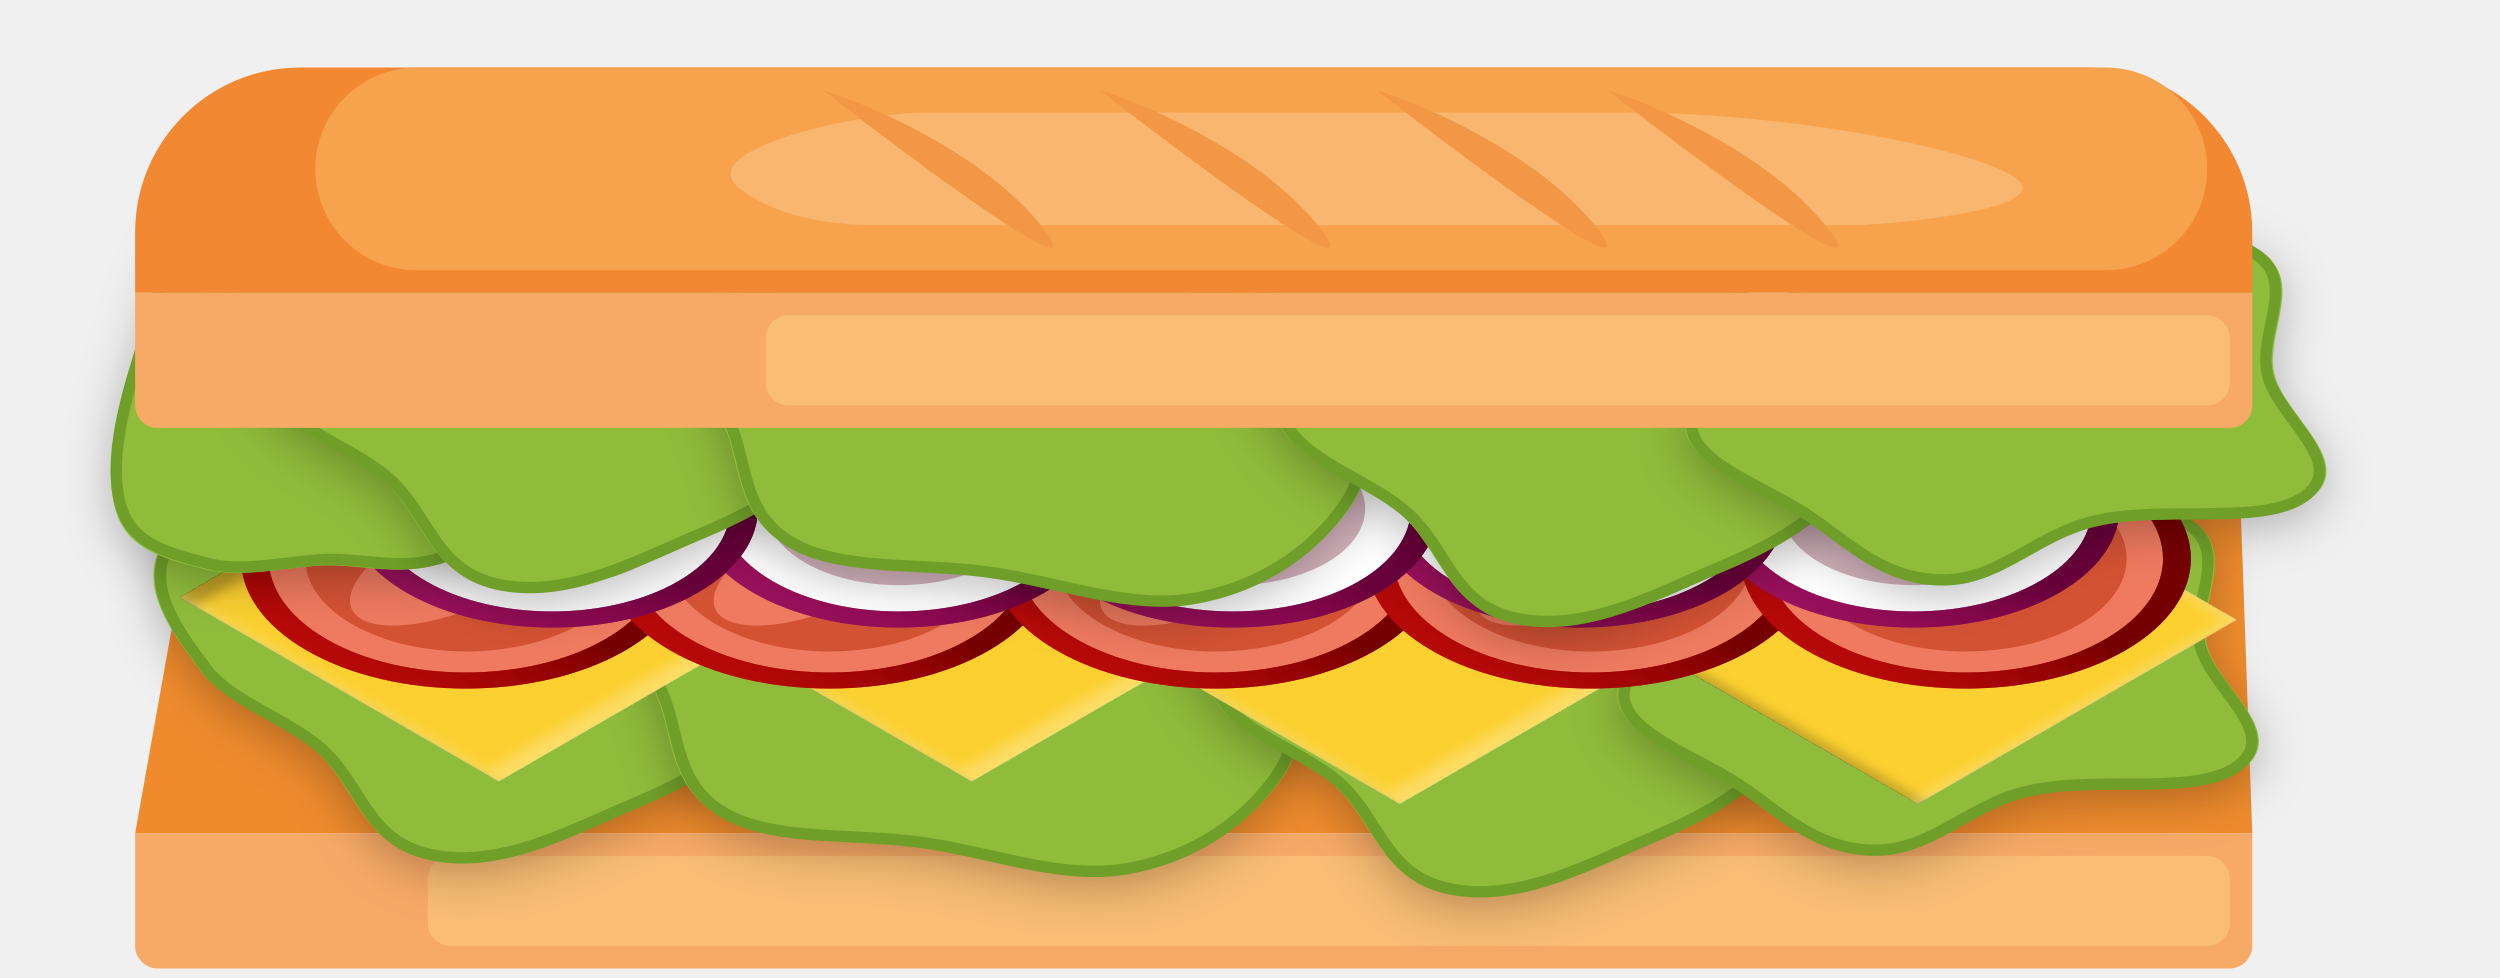
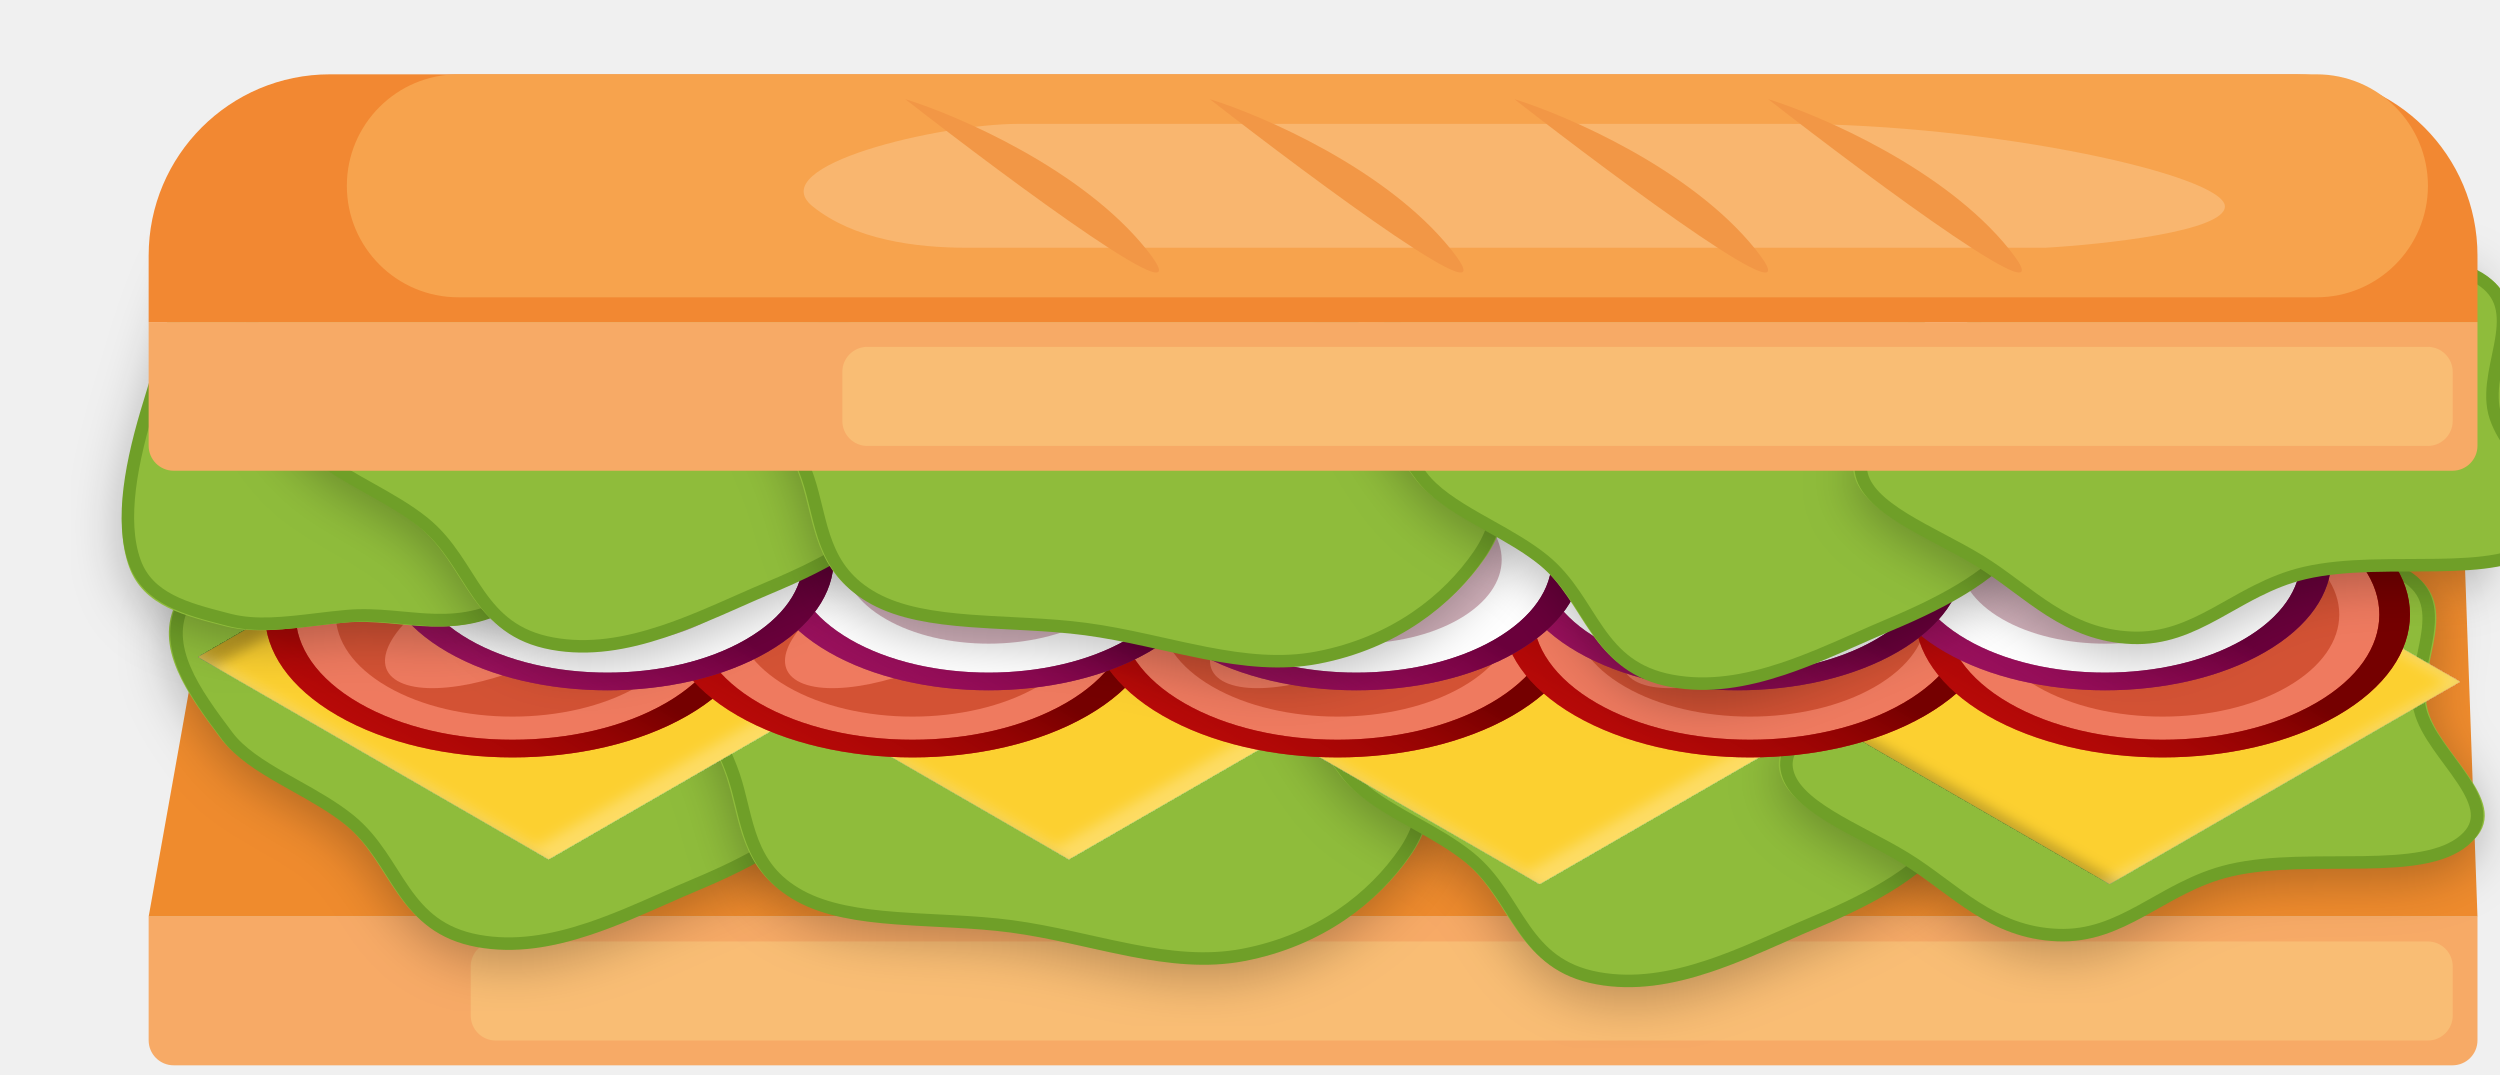
- <svg xmlns="http://www.w3.org/2000/svg" class="sandwitch" preserveAspectRatio="none" viewBox="0 0 220 86" fill="none">
+ <svg xmlns="http://www.w3.org/2000/svg" class="sandwitch" preserveAspectRatio="none" viewBox="0 0 200 86" fill="none">
  <path d="M198.198 73.333H11.892L16.847 45.586H197.207L198.198 73.333Z" fill="#EF8B2D" />
  <path d="M11.892 73.333H198.198V83.225C198.198 84.33 197.303 85.225 196.198 85.225H13.892C12.787 85.225 11.892 84.33 11.892 83.225V73.333Z" fill="#F7AA66" />
  <rect x="37.658" y="75.315" width="158.559" height="7.928" rx="2" fill="#F9BD74" />
  <g filter="url(#filter0_d)">
    <path fill-rule="evenodd" clip-rule="evenodd" d="M59.256 47.464C61.629 49.826 64.347 51.932 65.601 54.569C67.01 57.53 68.598 60.613 66.9 63.535C65.058 66.705 60.715 69.09 56.021 71.055C50.589 73.329 44.417 76.777 38.053 75.609C31.535 74.413 31.428 69.029 27.468 65.815C24.435 63.354 19.718 61.813 17.635 59.039C15.02 55.555 12.203 51.735 14.164 48.094C16.251 44.221 21.98 41.282 28.213 39.404C34.48 37.515 42.24 36.033 48.656 37.699C54.879 39.315 55.834 44.057 59.256 47.464Z" fill="#8FBC3B" />
    <path d="M58.726 47.641C59.299 48.212 59.884 48.761 60.46 49.301C62.316 51.044 64.075 52.695 65.01 54.662C65.056 54.758 65.101 54.853 65.147 54.948C66.527 57.844 67.895 60.712 66.32 63.423C64.54 66.486 60.326 68.816 55.661 70.769C54.803 71.128 53.94 71.51 53.069 71.895C51.125 72.756 49.141 73.633 47.081 74.316C44.121 75.298 41.178 75.812 38.239 75.273C35.265 74.727 33.698 73.224 32.368 71.336C32.039 70.868 31.728 70.383 31.413 69.889C31.39 69.853 31.367 69.816 31.343 69.779C31.053 69.322 30.758 68.859 30.445 68.403C29.77 67.419 29 66.449 27.967 65.61C26.695 64.578 25.129 63.7 23.624 62.856C23.287 62.667 22.953 62.48 22.626 62.293C20.815 61.258 19.189 60.219 18.197 58.899C16.886 57.152 15.55 55.353 14.778 53.541C14.008 51.733 13.812 49.937 14.749 48.199C16.768 44.451 22.338 41.573 28.497 39.717C34.751 37.832 42.272 36.429 48.404 38.021C51.308 38.775 53.022 40.265 54.45 42.057C54.982 42.725 55.464 43.422 55.954 44.13C56.122 44.372 56.291 44.616 56.464 44.861C57.133 45.813 57.848 46.767 58.726 47.641Z" stroke="#6F9F28" />
  </g>
  <g filter="url(#filter1_d)">
    <path fill-rule="evenodd" clip-rule="evenodd" d="M102.378 49.551C107.282 51.407 111.075 54.181 112.884 57.391C114.892 60.954 115.304 64.854 112.945 68.3C110.457 71.934 106.072 75.503 99.642 76.731C93.436 77.917 87.183 75.305 80.756 74.451C74.862 73.668 68.014 74.349 63.59 71.943C59.133 69.519 59.259 65.585 58.107 62.132C56.92 58.574 53.822 54.725 56.793 51.577C59.752 48.441 66.66 47.36 72.738 46.626C77.751 46.021 82.584 47.348 87.665 47.85C92.716 48.348 98.069 47.921 102.378 49.551Z" fill="#8FBC3B" />
    <path d="M102.042 49.847C106.836 51.661 110.538 54.371 112.302 57.5C114.28 61.01 114.668 64.822 112.375 68.171C109.914 71.765 105.625 75.216 99.449 76.396C96.541 76.951 93.586 76.626 90.478 76.021C89.371 75.805 88.268 75.56 87.145 75.309C86.688 75.208 86.227 75.105 85.762 75.003C84.169 74.656 82.542 74.325 80.893 74.106C79.379 73.905 77.813 73.799 76.267 73.715C75.825 73.691 75.386 73.669 74.951 73.647C73.849 73.591 72.767 73.536 71.702 73.455C68.738 73.23 66.079 72.811 64.01 71.686C61.91 70.544 60.865 69.034 60.207 67.346C59.878 66.502 59.649 65.623 59.429 64.731C59.403 64.624 59.377 64.517 59.351 64.41C59.159 63.626 58.965 62.834 58.709 62.065C58.424 61.213 58.032 60.346 57.645 59.49C57.622 59.438 57.599 59.387 57.576 59.336C57.164 58.424 56.765 57.524 56.494 56.64C55.952 54.869 55.944 53.216 57.331 51.746C58.725 50.268 61.065 49.258 63.851 48.522C66.641 47.786 69.83 47.339 72.863 46.972C75.243 46.685 77.603 46.853 80.042 47.168C80.99 47.29 81.937 47.433 82.9 47.578C83.179 47.62 83.459 47.662 83.741 47.704C84.99 47.89 86.265 48.07 87.561 48.198C88.854 48.326 90.16 48.394 91.443 48.449C91.749 48.462 92.052 48.475 92.354 48.488C93.329 48.528 94.286 48.568 95.233 48.628C97.707 48.785 100.008 49.078 102.042 49.847Z" stroke="#6F9F28" />
  </g>
  <g filter="url(#filter2_d)">
    <path fill-rule="evenodd" clip-rule="evenodd" d="M148.832 50.448C151.205 52.811 153.923 54.917 155.177 57.553C156.586 60.515 158.175 63.597 156.477 66.519C154.635 69.69 150.292 72.074 145.597 74.039C140.165 76.313 133.993 79.762 127.63 78.594C121.111 77.398 121.004 72.014 117.044 68.8C114.011 66.338 109.294 64.797 107.212 62.024C104.596 58.539 101.779 54.719 103.741 51.078C105.827 47.205 111.556 44.267 117.79 42.388C124.057 40.499 131.816 39.017 138.232 40.683C144.456 42.299 145.41 47.041 148.832 50.448Z" fill="#8FBC3B" />
    <path d="M148.302 50.626C148.875 51.196 149.46 51.745 150.036 52.286C151.892 54.028 153.651 55.679 154.587 57.647C154.632 57.742 154.677 57.837 154.723 57.933C156.104 60.829 157.471 63.697 155.896 66.407C154.116 69.471 149.902 71.801 145.238 73.753C144.379 74.112 143.516 74.494 142.646 74.88C140.701 75.74 138.717 76.618 136.658 77.301C133.697 78.282 130.754 78.796 127.815 78.257C124.841 77.711 123.275 76.208 121.945 74.32C121.615 73.852 121.304 73.367 120.99 72.874C120.966 72.837 120.943 72.8 120.92 72.763C120.629 72.307 120.334 71.844 120.021 71.388C119.347 70.403 118.576 69.433 117.543 68.595C116.271 67.563 114.706 66.685 113.2 65.841C112.863 65.652 112.529 65.464 112.202 65.278C110.392 64.243 108.765 63.204 107.774 61.883C106.463 60.137 105.126 58.337 104.354 56.525C103.584 54.717 103.389 52.922 104.325 51.183C106.344 47.435 111.915 44.557 118.073 42.701C124.327 40.816 131.849 39.413 137.981 41.005C140.884 41.759 142.599 43.249 144.026 45.042C144.558 45.71 145.04 46.406 145.531 47.114C145.699 47.357 145.868 47.601 146.04 47.846C146.71 48.797 147.424 49.752 148.302 50.626Z" stroke="#6F9F28" />
  </g>
  <g filter="url(#filter3_d)">
    <path fill-rule="evenodd" clip-rule="evenodd" d="M192.408 45.564C197.34 48.105 193.292 52.921 194.2 56.708C195.085 60.397 201.281 64.329 197.65 67.422C193.908 70.611 184.83 68.51 178.651 69.955C173.357 71.192 170.251 75.383 164.565 75.159C158.891 74.935 155.873 71.286 151.983 68.901C148.232 66.602 142.808 64.68 142.327 61.527C141.851 58.404 147.329 56.199 149.611 53.345C152.038 50.309 151.073 45.97 156.1 44.306C161.11 42.648 167.033 45.477 172.784 45.676C179.475 45.908 187.417 42.993 192.408 45.564Z" fill="#8FBC3B" />
    <path d="M192 45.828C194.23 46.976 194.483 48.654 194.203 50.64C194.123 51.207 194.005 51.769 193.886 52.341C193.794 52.782 193.7 53.23 193.621 53.692C193.445 54.724 193.357 55.768 193.594 56.757C193.825 57.722 194.401 58.692 195.055 59.635C195.348 60.058 195.648 60.464 195.944 60.865C196.327 61.384 196.703 61.894 197.046 62.414C198.246 64.237 198.773 65.836 197.143 67.224C195.462 68.657 192.565 68.935 189.048 68.989C188.384 68.999 187.689 69.001 186.983 69.003C185.881 69.007 184.75 69.01 183.667 69.045C181.861 69.102 180.057 69.244 178.421 69.627C177.008 69.957 175.763 70.479 174.615 71.055C173.854 71.436 173.11 71.854 172.388 72.261C172.031 72.462 171.68 72.659 171.334 72.848C169.181 74.025 167.159 74.907 164.607 74.806C162.009 74.704 159.974 73.819 158.058 72.602C157.145 72.022 156.279 71.38 155.398 70.727C155.357 70.697 155.316 70.667 155.275 70.636C154.359 69.957 153.424 69.269 152.429 68.659C151.486 68.081 150.443 67.528 149.417 66.985L149.374 66.962C148.327 66.408 147.3 65.862 146.376 65.293C144.527 64.153 143.16 62.956 142.937 61.496C142.72 60.068 143.854 58.826 145.434 57.54C145.881 57.176 146.333 56.831 146.794 56.48C147.17 56.194 147.551 55.904 147.938 55.596C148.773 54.933 149.571 54.238 150.167 53.493C150.801 52.7 151.207 51.83 151.54 50.962C151.688 50.576 151.818 50.201 151.946 49.831C152.114 49.346 152.279 48.871 152.476 48.393C153.161 46.735 154.128 45.367 156.404 44.613C158.664 43.865 161.167 44.109 163.977 44.632C164.668 44.76 165.365 44.902 166.077 45.048L166.095 45.051C166.809 45.197 167.537 45.346 168.268 45.482C169.729 45.752 171.234 45.977 172.747 46.029C174.498 46.09 176.309 45.944 178.09 45.742C178.938 45.645 179.788 45.535 180.624 45.426L180.752 45.41C181.633 45.295 182.498 45.184 183.348 45.09C186.782 44.713 189.741 44.664 192 45.828Z" stroke="#6F9F28" />
  </g>
  <g filter="url(#filter4_ii)">
    <rect width="57.555" height="32.365" transform="matrix(0.866044 0.499967 -0.866044 0.499967 146.948 25.7658)" fill="#FCD030" />
  </g>
  <g filter="url(#filter5_ii)">
    <rect width="57.555" height="32.365" transform="matrix(0.866044 -0.499967 0.866044 0.499967 95.1351 54.5415)" fill="#FCD030" />
  </g>
  <g filter="url(#filter6_ii)">
    <rect width="57.555" height="32.365" transform="matrix(0.866044 -0.499967 0.866044 0.499967 57.4775 52.5595)" fill="#FCD030" />
  </g>
  <g filter="url(#filter7_ii)">
    <rect width="57.555" height="32.365" transform="matrix(0.866044 -0.499967 0.866044 0.499967 15.8559 52.5595)" fill="#FCD030" />
  </g>
  <circle r="15.165" transform="matrix(0.866044 0.499967 -0.866044 0.499967 41 49.1644)" fill="#EF7A5F" />
  <circle r="15.165" transform="matrix(0.866044 0.499967 -0.866044 0.499967 41 49.1644)" stroke="#B41310" stroke-width="2" />
  <circle r="15.165" transform="matrix(0.866044 0.499967 -0.866044 0.499967 41 49.1644)" stroke="url(#paint0_linear)" stroke-width="2" />
  <circle r="11.547" transform="matrix(0.866044 0.499967 -0.866044 0.499967 41 49.1644)" fill="#D35234" />
  <ellipse rx="5.081" ry="10.623" transform="matrix(0.866044 0.499967 -0.866044 0.499967 41 49.1644)" fill="#EF7A5F" />
  <circle r="15.165" transform="matrix(0.866044 0.499967 -0.866044 0.499967 73 49.1644)" fill="#EF7A5F" />
  <circle r="15.165" transform="matrix(0.866044 0.499967 -0.866044 0.499967 73 49.1644)" stroke="#B41310" stroke-width="2" />
  <circle r="15.165" transform="matrix(0.866044 0.499967 -0.866044 0.499967 73 49.1644)" stroke="url(#paint1_linear)" stroke-width="2" />
  <circle r="11.547" transform="matrix(0.866044 0.499967 -0.866044 0.499967 73 49.1644)" fill="#D35234" />
  <ellipse rx="5.081" ry="10.623" transform="matrix(0.866044 0.499967 -0.866044 0.499967 73 49.1644)" fill="#EF7A5F" />
  <circle r="15.165" transform="matrix(0.866044 0.499967 -0.866044 0.499967 107 49.1644)" fill="#EF7A5F" />
  <circle r="15.165" transform="matrix(0.866044 0.499967 -0.866044 0.499967 107 49.1644)" stroke="#B41310" stroke-width="2" />
  <circle r="15.165" transform="matrix(0.866044 0.499967 -0.866044 0.499967 107 49.1644)" stroke="url(#paint2_linear)" stroke-width="2" />
  <circle r="11.547" transform="matrix(0.866044 0.499967 -0.866044 0.499967 107 49.1644)" fill="#D35234" />
  <ellipse rx="5.081" ry="10.623" transform="matrix(0.866044 0.499967 -0.866044 0.499967 107 49.1644)" fill="#EF7A5F" />
  <circle r="15.165" transform="matrix(0.866044 0.499967 -0.866044 0.499967 140 49.1644)" fill="#EF7A5F" />
  <circle r="15.165" transform="matrix(0.866044 0.499967 -0.866044 0.499967 140 49.1644)" stroke="#B41310" stroke-width="2" />
  <circle r="15.165" transform="matrix(0.866044 0.499967 -0.866044 0.499967 140 49.1644)" stroke="url(#paint3_linear)" stroke-width="2" />
  <circle r="11.547" transform="matrix(0.866044 0.499967 -0.866044 0.499967 140 49.1644)" fill="#D35234" />
  <ellipse rx="5.081" ry="10.623" transform="matrix(0.866044 0.499967 -0.866044 0.499967 140 49.1644)" fill="#EF7A5F" />
  <circle r="15.165" transform="matrix(0.866044 0.499967 -0.866044 0.499967 173 49.1644)" fill="#EF7A5F" />
  <circle r="15.165" transform="matrix(0.866044 0.499967 -0.866044 0.499967 173 49.1644)" stroke="#B41310" stroke-width="2" />
  <circle r="15.165" transform="matrix(0.866044 0.499967 -0.866044 0.499967 173 49.1644)" stroke="url(#paint4_linear)" stroke-width="2" />
  <circle r="11.547" transform="matrix(0.866044 0.499967 -0.866044 0.499967 173 49.1644)" fill="#D35234" />
  <ellipse rx="5.081" ry="10.623" transform="matrix(0.866044 0.499967 -0.866044 0.499967 173 49.1644)" fill="#EF7A5F" />
  <circle r="13.777" transform="matrix(0.866044 0.499967 -0.866044 0.499967 168.404 44.7763)" fill="white" />
  <circle r="13.777" transform="matrix(0.866044 0.499967 -0.866044 0.499967 168.404 44.7763)" stroke="#7C2053" stroke-width="2" />
  <circle r="13.777" transform="matrix(0.866044 0.499967 -0.866044 0.499967 168.404 44.7763)" stroke="url(#paint5_linear)" stroke-width="2" />
  <circle r="9.5" transform="matrix(0.866044 0.499967 -0.866044 0.499967 168.404 44.7763)" fill="#D4B3BD" />
  <circle r="13.777" transform="matrix(0.866044 0.499967 -0.866044 0.499967 138.997 44.7763)" fill="white" />
  <circle r="13.777" transform="matrix(0.866044 0.499967 -0.866044 0.499967 138.997 44.7763)" stroke="#7C2053" stroke-width="2" />
  <circle r="13.777" transform="matrix(0.866044 0.499967 -0.866044 0.499967 138.997 44.7763)" stroke="url(#paint6_linear)" stroke-width="2" />
  <circle r="9.5" transform="matrix(0.866044 0.499967 -0.866044 0.499967 138.997 44.7763)" fill="#D4B3BD" />
  <circle r="13.777" transform="matrix(0.866044 0.499967 -0.866044 0.499967 108.5 44.7763)" fill="white" />
  <circle r="13.777" transform="matrix(0.866044 0.499967 -0.866044 0.499967 108.5 44.7763)" stroke="#7C2053" stroke-width="2" />
  <circle r="13.777" transform="matrix(0.866044 0.499967 -0.866044 0.499967 108.5 44.7763)" stroke="url(#paint7_linear)" stroke-width="2" />
  <circle r="9.5" transform="matrix(0.866044 0.499967 -0.866044 0.499967 108.5 44.7763)" fill="#D4B3BD" />
  <circle r="13.777" transform="matrix(0.866044 0.499967 -0.866044 0.499967 79.0924 44.7763)" fill="white" />
  <circle r="13.777" transform="matrix(0.866044 0.499967 -0.866044 0.499967 79.0924 44.7763)" stroke="#7C2053" stroke-width="2" />
  <circle r="13.777" transform="matrix(0.866044 0.499967 -0.866044 0.499967 79.0924 44.7763)" stroke="url(#paint8_linear)" stroke-width="2" />
  <circle r="9.5" transform="matrix(0.866044 0.499967 -0.866044 0.499967 79.0924 44.7763)" fill="#D4B3BD" />
  <circle r="13.777" transform="matrix(0.866044 0.499967 -0.866044 0.499967 48.5956 44.7763)" fill="white" />
  <circle r="13.777" transform="matrix(0.866044 0.499967 -0.866044 0.499967 48.5956 44.7763)" stroke="#7C2053" stroke-width="2" />
  <circle r="13.777" transform="matrix(0.866044 0.499967 -0.866044 0.499967 48.5956 44.7763)" stroke="url(#paint9_linear)" stroke-width="2" />
  <circle r="9.5" transform="matrix(0.866044 0.499967 -0.866044 0.499967 48.5956 44.7763)" fill="#D4B3BD" />
  <g filter="url(#filter8_d)">
    <path fill-rule="evenodd" clip-rule="evenodd" d="M27.547 49.809C24.212 50.108 20.851 50.837 18.026 50.103C14.852 49.278 11.469 48.514 10.322 45.335C9.077 41.886 10.042 37.026 11.554 32.167C13.304 26.544 14.63 19.6 19.614 15.475C24.721 11.251 28.914 14.63 33.922 13.662C37.757 12.921 41.97 10.297 45.432 10.485C49.783 10.721 54.52 11.019 56.048 14.862C57.674 18.95 56.243 25.227 53.675 31.21C51.094 37.225 47.241 44.122 41.841 47.966C36.603 51.695 32.356 49.377 27.547 49.809Z" fill="#8FBC3B" />
    <path d="M27.752 49.289C26.947 49.361 26.15 49.456 25.365 49.55C22.838 49.852 20.442 50.138 18.334 49.59C18.232 49.564 18.129 49.537 18.027 49.511C14.921 48.707 11.845 47.911 10.781 44.962C9.579 41.629 10.502 36.903 12.005 32.075C12.281 31.187 12.543 30.28 12.808 29.366C13.399 27.323 14.002 25.239 14.802 23.223C15.953 20.324 17.451 17.739 19.753 15.834C22.083 13.906 24.242 13.673 26.543 13.867C27.113 13.916 27.684 13.989 28.265 14.066C28.308 14.071 28.351 14.077 28.394 14.083C28.931 14.154 29.475 14.226 30.026 14.279C31.213 14.395 32.452 14.428 33.758 14.176C35.366 13.865 37.045 13.23 38.659 12.619C39.021 12.482 39.379 12.347 39.732 12.217C41.689 11.495 43.53 10.917 45.179 11.006C47.36 11.124 49.597 11.257 51.481 11.831C53.361 12.403 54.862 13.407 55.592 15.242C57.165 19.198 55.789 25.315 53.253 31.226C50.677 37.228 46.917 43.892 41.756 47.566C39.312 49.306 37.068 49.661 34.778 49.603C33.924 49.581 33.081 49.503 32.223 49.423C31.929 49.396 31.634 49.368 31.335 49.343C30.176 49.244 28.986 49.178 27.752 49.289Z" stroke="#6F9F28" />
  </g>
  <g filter="url(#filter9_d)">
    <path fill-rule="evenodd" clip-rule="evenodd" d="M65.202 23.68C67.575 26.043 70.293 28.149 71.547 30.785C72.955 33.746 74.544 36.829 72.846 39.751C71.004 42.922 66.661 45.306 61.967 47.271C56.535 49.545 50.363 52.994 43.999 51.826C37.481 50.63 37.374 45.245 33.413 42.032C30.38 39.57 25.663 38.029 23.581 35.255C20.965 31.771 18.149 27.951 20.11 24.31C22.197 20.437 27.926 17.499 34.159 15.62C40.426 13.731 48.186 12.249 54.602 13.915C60.825 15.531 61.779 20.273 65.202 23.68Z" fill="#8FBC3B" />
    <path d="M64.672 23.858C65.245 24.428 65.83 24.977 66.406 25.518C68.261 27.26 70.02 28.911 70.956 30.878C71.001 30.974 71.047 31.069 71.092 31.165C72.473 34.061 73.84 36.929 72.266 39.639C70.486 42.702 66.272 45.033 61.607 46.985C60.749 47.344 59.886 47.726 59.015 48.112C57.071 48.972 55.087 49.85 53.027 50.532C50.067 51.514 47.124 52.028 44.185 51.489C41.21 50.943 39.644 49.44 38.314 47.552C37.984 47.084 37.674 46.599 37.359 46.105C37.336 46.069 37.312 46.032 37.289 45.995C36.998 45.539 36.703 45.075 36.391 44.619C35.716 43.635 34.946 42.665 33.913 41.827C32.641 40.794 31.075 39.917 29.57 39.072C29.233 38.883 28.899 38.696 28.572 38.509C26.761 37.474 25.135 36.436 24.143 35.115C22.832 33.368 21.496 31.569 20.724 29.757C19.954 27.949 19.758 26.154 20.695 24.415C22.714 20.667 28.284 17.789 34.442 15.933C40.697 14.048 48.218 12.645 54.35 14.237C57.254 14.991 58.968 16.481 60.396 18.274C60.928 18.942 61.41 19.638 61.9 20.346C62.068 20.589 62.237 20.833 62.41 21.078C63.079 22.029 63.794 22.983 64.672 23.858Z" stroke="#6F9F28" />
  </g>
  <g filter="url(#filter10_d)">
    <path fill-rule="evenodd" clip-rule="evenodd" d="M108.324 25.768C113.228 27.623 117.021 30.397 118.83 33.607C120.838 37.17 121.25 41.071 118.891 44.517C116.403 48.15 112.018 51.719 105.587 52.948C99.382 54.133 93.129 51.521 86.702 50.667C80.808 49.884 73.96 50.566 69.536 48.16C65.079 45.735 65.205 41.801 64.053 38.349C62.866 34.791 59.768 30.942 62.739 27.793C65.698 24.657 72.606 23.576 78.684 22.843C83.697 22.237 88.53 23.565 93.611 24.066C98.662 24.565 104.015 24.138 108.324 25.768Z" fill="#8FBC3B" />
    <path d="M107.988 26.063C112.782 27.877 116.484 30.587 118.248 33.717C120.226 37.226 120.614 41.038 118.321 44.387C115.86 47.982 111.571 51.432 105.395 52.612C102.487 53.168 99.532 52.842 96.423 52.237C95.317 52.022 94.213 51.776 93.091 51.526C92.634 51.424 92.173 51.321 91.708 51.22C90.115 50.872 88.488 50.542 86.839 50.323C85.325 50.122 83.759 50.016 82.213 49.932C81.771 49.907 81.332 49.885 80.897 49.863C79.795 49.807 78.713 49.753 77.648 49.672C74.684 49.446 72.025 49.028 69.956 47.902C67.856 46.76 66.811 45.25 66.153 43.562C65.824 42.718 65.595 41.84 65.375 40.947C65.349 40.84 65.323 40.733 65.297 40.626C65.105 39.842 64.911 39.05 64.654 38.282C64.37 37.43 63.978 36.563 63.591 35.706C63.568 35.655 63.545 35.603 63.522 35.552C63.11 34.64 62.711 33.74 62.44 32.856C61.898 31.085 61.89 29.432 63.277 27.962C64.671 26.485 67.01 25.474 69.797 24.738C72.587 24.002 75.776 23.555 78.809 23.189C81.189 22.901 83.549 23.069 85.988 23.384C86.936 23.507 87.883 23.649 88.846 23.794C89.125 23.836 89.405 23.879 89.687 23.921C90.936 24.107 92.211 24.287 93.507 24.415C94.8 24.542 96.105 24.61 97.389 24.666C97.694 24.679 97.998 24.691 98.3 24.704C99.275 24.744 100.232 24.784 101.179 24.844C103.653 25.001 105.954 25.294 107.988 26.063Z" stroke="#6F9F28" />
  </g>
  <g filter="url(#filter11_d)">
    <path fill-rule="evenodd" clip-rule="evenodd" d="M154.778 26.665C157.151 29.027 159.869 31.133 161.123 33.769C162.532 36.731 164.121 39.814 162.423 42.736C160.581 45.906 156.238 48.291 151.543 50.256C146.111 52.529 139.939 55.978 133.576 54.81C127.057 53.614 126.95 48.23 122.99 45.016C119.957 42.554 115.24 41.013 113.158 38.24C110.542 34.755 107.725 30.936 109.687 27.294C111.773 23.421 117.502 20.483 123.736 18.604C130.002 16.715 137.762 15.233 144.178 16.899C150.402 18.515 151.356 23.258 154.778 26.665Z" fill="#8FBC3B" />
    <path d="M154.248 26.842C154.821 27.412 155.406 27.962 155.982 28.502C157.838 30.244 159.597 31.896 160.533 33.863C160.578 33.958 160.623 34.054 160.669 34.149C162.05 37.045 163.417 39.913 161.842 42.623C160.062 45.687 155.848 48.017 151.184 49.969C150.325 50.329 149.462 50.711 148.592 51.096C146.647 51.956 144.663 52.834 142.604 53.517C139.643 54.498 136.7 55.013 133.761 54.473C130.787 53.928 129.221 52.424 127.891 50.536C127.561 50.069 127.25 49.584 126.936 49.09C126.912 49.053 126.889 49.017 126.866 48.98C126.575 48.523 126.28 48.06 125.967 47.604C125.293 46.62 124.522 45.649 123.489 44.811C122.217 43.779 120.652 42.901 119.146 42.057C118.809 41.868 118.475 41.681 118.148 41.494C116.338 40.459 114.711 39.42 113.72 38.099C112.409 36.353 111.072 34.554 110.3 32.742C109.53 30.933 109.335 29.138 110.271 27.399C112.29 23.652 117.861 20.774 124.019 18.918C130.273 17.033 137.795 15.63 143.927 17.222C146.83 17.976 148.545 19.466 149.972 21.258C150.504 21.926 150.986 22.622 151.477 23.33C151.645 23.573 151.814 23.817 151.986 24.062C152.656 25.014 153.37 25.968 154.248 26.842Z" stroke="#6F9F28" />
  </g>
  <g filter="url(#filter12_d)">
    <path fill-rule="evenodd" clip-rule="evenodd" d="M198.354 21.78C203.286 24.321 199.238 29.137 200.147 32.924C201.031 36.614 207.227 40.546 203.596 43.639C199.854 46.827 190.776 44.726 184.597 46.171C179.303 47.409 176.197 51.6 170.511 51.375C164.837 51.151 161.819 47.502 157.929 45.117C154.178 42.818 148.754 40.896 148.273 37.743C147.797 34.62 153.275 32.415 155.557 29.562C157.984 26.526 157.019 22.186 162.046 20.523C167.056 18.865 172.98 21.694 178.73 21.893C185.421 22.124 193.363 19.209 198.354 21.78Z" fill="#8FBC3B" />
    <path d="M197.946 22.044C200.176 23.192 200.43 24.871 200.149 26.856C200.069 27.424 199.951 27.985 199.832 28.557C199.74 28.998 199.646 29.446 199.567 29.908C199.391 30.94 199.303 31.984 199.54 32.973C199.772 33.938 200.347 34.908 201.001 35.851C201.294 36.274 201.594 36.681 201.89 37.081C202.273 37.601 202.649 38.11 202.992 38.631C204.192 40.453 204.719 42.052 203.089 43.44C201.408 44.873 198.511 45.151 194.994 45.205C194.33 45.215 193.635 45.218 192.929 45.22C191.827 45.223 190.696 45.227 189.613 45.261C187.807 45.318 186.003 45.461 184.367 45.843C182.954 46.173 181.709 46.696 180.561 47.271C179.8 47.652 179.056 48.071 178.334 48.477C177.977 48.678 177.626 48.876 177.28 49.065C175.127 50.241 173.105 51.123 170.553 51.023C167.955 50.92 165.92 50.035 164.004 48.819C163.091 48.239 162.225 47.596 161.344 46.944C161.303 46.913 161.262 46.883 161.221 46.853C160.305 46.173 159.37 45.485 158.375 44.875C157.432 44.297 156.389 43.745 155.363 43.201L155.32 43.178C154.273 42.624 153.246 42.078 152.322 41.509C150.473 40.369 149.106 39.172 148.883 37.712C148.666 36.284 149.8 35.042 151.38 33.756C151.827 33.392 152.279 33.048 152.74 32.696C153.116 32.41 153.497 32.12 153.884 31.812C154.72 31.149 155.517 30.454 156.113 29.71C156.747 28.916 157.153 28.046 157.486 27.179C157.634 26.793 157.764 26.417 157.892 26.047C158.06 25.562 158.225 25.087 158.422 24.61C159.107 22.951 160.074 21.583 162.35 20.829C164.61 20.082 167.113 20.326 169.923 20.848C170.614 20.976 171.311 21.119 172.023 21.264L172.041 21.268C172.755 21.414 173.483 21.563 174.214 21.698C175.675 21.969 177.18 22.193 178.693 22.246C180.444 22.306 182.255 22.161 184.036 21.958C184.884 21.862 185.734 21.751 186.57 21.643L186.698 21.626C187.579 21.512 188.444 21.4 189.294 21.307C192.728 20.93 195.687 20.88 197.946 22.044Z" stroke="#6F9F28" />
  </g>
  <path d="M11.892 20.446C11.892 12.438 18.384 5.946 26.392 5.946H183.698C191.706 5.946 198.198 12.438 198.198 20.446V25.766H11.892V20.446Z" fill="#F28832" />
  <rect x="27.748" y="5.946" width="166.486" height="17.838" rx="8.919" fill="#F7A34D" />
  <path d="M163.613 19.82H77.344C73.236 19.82 68.332 19.18 65.02 16.517C60.912 13.213 75.29 9.91 81.452 9.91H143.073C159.505 9.91 177.992 14.039 177.992 16.517C177.992 18.499 168.406 19.545 163.613 19.82Z" fill="#F9B66F" />
  <path d="M141.446 7.928C145.734 9.264 155.598 13.538 160.744 19.949C165.89 26.36 150.023 14.606 141.446 7.928Z" fill="#F29746" />
  <path d="M96.779 7.928C101.067 9.264 110.931 13.538 116.077 19.949C121.223 26.36 105.356 14.606 96.779 7.928Z" fill="#F29746" />
  <path d="M72.415 7.928C76.703 9.264 86.567 13.538 91.713 19.949C96.859 26.36 80.992 14.606 72.415 7.928Z" fill="#F29746" />
  <path d="M121.143 7.928C125.431 9.264 135.295 13.538 140.441 19.949C145.587 26.36 129.72 14.606 121.143 7.928Z" fill="#F29746" />
  <path d="M11.892 25.766H198.198V35.658C198.198 36.762 197.303 37.658 196.198 37.658H13.892C12.787 37.658 11.892 36.762 11.892 35.658V25.766Z" fill="#F7AA66" />
  <rect x="67.387" y="27.748" width="128.829" height="7.928" rx="2" fill="#F9BD74" />
  <defs>
    <filter id="filter0_d" x="9.508" y="33.975" width="62.127" height="46.869" filterUnits="userSpaceOnUse" color-interpolation-filters="sRGB">
      <feFlood flood-opacity="0" result="BackgroundImageFix" />
      <feColorMatrix in="SourceAlpha" type="matrix" values="0 0 0 0 0 0 0 0 0 0 0 0 0 0 0 0 0 0 127 0" />
      <feOffset dy="1" />
      <feGaussianBlur stdDeviation="2" />
      <feColorMatrix type="matrix" values="0 0 0 0 0 0 0 0 0 0 0 0 0 0 0 0 0 0 0.25 0" />
      <feBlend mode="normal" in2="BackgroundImageFix" result="effect1_dropShadow" />
      <feBlend mode="normal" in="SourceGraphic" in2="effect1_dropShadow" result="shape" />
    </filter>
    <filter id="filter1_d" x="51.542" y="43.471" width="67.015" height="38.564" filterUnits="userSpaceOnUse" color-interpolation-filters="sRGB">
      <feFlood flood-opacity="0" result="BackgroundImageFix" />
      <feColorMatrix in="SourceAlpha" type="matrix" values="0 0 0 0 0 0 0 0 0 0 0 0 0 0 0 0 0 0 127 0" />
      <feOffset dy="1" />
      <feGaussianBlur stdDeviation="2" />
      <feColorMatrix type="matrix" values="0 0 0 0 0 0 0 0 0 0 0 0 0 0 0 0 0 0 0.25 0" />
      <feBlend mode="normal" in2="BackgroundImageFix" result="effect1_dropShadow" />
      <feBlend mode="normal" in="SourceGraphic" in2="effect1_dropShadow" result="shape" />
    </filter>
    <filter id="filter2_d" x="99.085" y="36.959" width="62.127" height="46.869" filterUnits="userSpaceOnUse" color-interpolation-filters="sRGB">
      <feFlood flood-opacity="0" result="BackgroundImageFix" />
      <feColorMatrix in="SourceAlpha" type="matrix" values="0 0 0 0 0 0 0 0 0 0 0 0 0 0 0 0 0 0 127 0" />
      <feOffset dy="1" />
      <feGaussianBlur stdDeviation="2" />
      <feColorMatrix type="matrix" values="0 0 0 0 0 0 0 0 0 0 0 0 0 0 0 0 0 0 0.25 0" />
      <feBlend mode="normal" in2="BackgroundImageFix" result="effect1_dropShadow" />
      <feBlend mode="normal" in="SourceGraphic" in2="effect1_dropShadow" result="shape" />
    </filter>
    <filter id="filter3_d" x="138.298" y="40.788" width="64.483" height="39.38" filterUnits="userSpaceOnUse" color-interpolation-filters="sRGB">
      <feFlood flood-opacity="0" result="BackgroundImageFix" />
      <feColorMatrix in="SourceAlpha" type="matrix" values="0 0 0 0 0 0 0 0 0 0 0 0 0 0 0 0 0 0 127 0" />
      <feOffset dy="1" />
      <feGaussianBlur stdDeviation="2" />
      <feColorMatrix type="matrix" values="0 0 0 0 0 0 0 0 0 0 0 0 0 0 0 0 0 0 0.25 0" />
      <feBlend mode="normal" in2="BackgroundImageFix" result="effect1_dropShadow" />
      <feBlend mode="normal" in="SourceGraphic" in2="effect1_dropShadow" result="shape" />
    </filter>
    <filter id="filter4_ii" x="117.919" y="25.766" width="79.875" height="44.957" filterUnits="userSpaceOnUse" color-interpolation-filters="sRGB">
      <feFlood flood-opacity="0" result="BackgroundImageFix" />
      <feBlend mode="normal" in="SourceGraphic" in2="BackgroundImageFix" result="shape" />
      <feColorMatrix in="SourceAlpha" type="matrix" values="0 0 0 0 0 0 0 0 0 0 0 0 0 0 0 0 0 0 127 0" result="hardAlpha" />
      <feOffset dx="1" />
      <feGaussianBlur stdDeviation="0.5" />
      <feComposite in2="hardAlpha" operator="arithmetic" k2="-1" k3="1" />
      <feColorMatrix type="matrix" values="0 0 0 0 0 0 0 0 0 0 0 0 0 0 0 0 0 0 0.25 0" />
      <feBlend mode="normal" in2="shape" result="effect1_innerShadow" />
      <feColorMatrix in="SourceAlpha" type="matrix" values="0 0 0 0 0 0 0 0 0 0 0 0 0 0 0 0 0 0 127 0" result="hardAlpha" />
      <feOffset dx="-1" />
      <feGaussianBlur stdDeviation="0.5" />
      <feComposite in2="hardAlpha" operator="arithmetic" k2="-1" k3="1" />
      <feColorMatrix type="matrix" values="0 0 0 0 1 0 0 0 0 1 0 0 0 0 1 0 0 0 0.25 0" />
      <feBlend mode="normal" in2="effect1_innerShadow" result="effect2_innerShadow" />
    </filter>
    <filter id="filter5_ii" x="94.135" y="24.766" width="79.875" height="46.957" filterUnits="userSpaceOnUse" color-interpolation-filters="sRGB">
      <feFlood flood-opacity="0" result="BackgroundImageFix" />
      <feBlend mode="normal" in="SourceGraphic" in2="BackgroundImageFix" result="shape" />
      <feColorMatrix in="SourceAlpha" type="matrix" values="0 0 0 0 0 0 0 0 0 0 0 0 0 0 0 0 0 0 127 0" result="hardAlpha" />
      <feOffset dx="1" dy="1" />
      <feGaussianBlur stdDeviation="0.5" />
      <feComposite in2="hardAlpha" operator="arithmetic" k2="-1" k3="1" />
      <feColorMatrix type="matrix" values="0 0 0 0 0 0 0 0 0 0 0 0 0 0 0 0 0 0 0.25 0" />
      <feBlend mode="normal" in2="shape" result="effect1_innerShadow" />
      <feColorMatrix in="SourceAlpha" type="matrix" values="0 0 0 0 0 0 0 0 0 0 0 0 0 0 0 0 0 0 127 0" result="hardAlpha" />
      <feOffset dx="-1" dy="-1" />
      <feGaussianBlur stdDeviation="0.5" />
      <feComposite in2="hardAlpha" operator="arithmetic" k2="-1" k3="1" />
      <feColorMatrix type="matrix" values="0 0 0 0 1 0 0 0 0 1 0 0 0 0 1 0 0 0 0.25 0" />
      <feBlend mode="normal" in2="effect1_innerShadow" result="effect2_innerShadow" />
    </filter>
    <filter id="filter6_ii" x="56.477" y="22.784" width="79.875" height="46.957" filterUnits="userSpaceOnUse" color-interpolation-filters="sRGB">
      <feFlood flood-opacity="0" result="BackgroundImageFix" />
      <feBlend mode="normal" in="SourceGraphic" in2="BackgroundImageFix" result="shape" />
      <feColorMatrix in="SourceAlpha" type="matrix" values="0 0 0 0 0 0 0 0 0 0 0 0 0 0 0 0 0 0 127 0" result="hardAlpha" />
      <feOffset dx="1" dy="1" />
      <feGaussianBlur stdDeviation="0.5" />
      <feComposite in2="hardAlpha" operator="arithmetic" k2="-1" k3="1" />
      <feColorMatrix type="matrix" values="0 0 0 0 0 0 0 0 0 0 0 0 0 0 0 0 0 0 0.25 0" />
      <feBlend mode="normal" in2="shape" result="effect1_innerShadow" />
      <feColorMatrix in="SourceAlpha" type="matrix" values="0 0 0 0 0 0 0 0 0 0 0 0 0 0 0 0 0 0 127 0" result="hardAlpha" />
      <feOffset dx="-1" dy="-1" />
      <feGaussianBlur stdDeviation="0.5" />
      <feComposite in2="hardAlpha" operator="arithmetic" k2="-1" k3="1" />
      <feColorMatrix type="matrix" values="0 0 0 0 1 0 0 0 0 1 0 0 0 0 1 0 0 0 0.25 0" />
      <feBlend mode="normal" in2="effect1_innerShadow" result="effect2_innerShadow" />
    </filter>
    <filter id="filter7_ii" x="14.856" y="22.784" width="79.875" height="46.957" filterUnits="userSpaceOnUse" color-interpolation-filters="sRGB">
      <feFlood flood-opacity="0" result="BackgroundImageFix" />
      <feBlend mode="normal" in="SourceGraphic" in2="BackgroundImageFix" result="shape" />
      <feColorMatrix in="SourceAlpha" type="matrix" values="0 0 0 0 0 0 0 0 0 0 0 0 0 0 0 0 0 0 127 0" result="hardAlpha" />
      <feOffset dx="1" dy="1" />
      <feGaussianBlur stdDeviation="0.5" />
      <feComposite in2="hardAlpha" operator="arithmetic" k2="-1" k3="1" />
      <feColorMatrix type="matrix" values="0 0 0 0 0 0 0 0 0 0 0 0 0 0 0 0 0 0 0.25 0" />
      <feBlend mode="normal" in2="shape" result="effect1_innerShadow" />
      <feColorMatrix in="SourceAlpha" type="matrix" values="0 0 0 0 0 0 0 0 0 0 0 0 0 0 0 0 0 0 127 0" result="hardAlpha" />
      <feOffset dx="-1" dy="-1" />
      <feGaussianBlur stdDeviation="0.5" />
      <feComposite in2="hardAlpha" operator="arithmetic" k2="-1" k3="1" />
      <feColorMatrix type="matrix" values="0 0 0 0 1 0 0 0 0 1 0 0 0 0 1 0 0 0 0.25 0" />
      <feBlend mode="normal" in2="effect1_innerShadow" result="effect2_innerShadow" />
    </filter>
    <filter id="filter8_d" x="5.751" y="7.476" width="54.987" height="47.944" filterUnits="userSpaceOnUse" color-interpolation-filters="sRGB">
      <feFlood flood-opacity="0" result="BackgroundImageFix" />
      <feColorMatrix in="SourceAlpha" type="matrix" values="0 0 0 0 0 0 0 0 0 0 0 0 0 0 0 0 0 0 127 0" />
      <feOffset dy="1" />
      <feGaussianBlur stdDeviation="2" />
      <feColorMatrix type="matrix" values="0 0 0 0 0 0 0 0 0 0 0 0 0 0 0 0 0 0 0.25 0" />
      <feBlend mode="normal" in2="BackgroundImageFix" result="effect1_dropShadow" />
      <feBlend mode="normal" in="SourceGraphic" in2="effect1_dropShadow" result="shape" />
    </filter>
    <filter id="filter9_d" x="15.454" y="10.191" width="62.127" height="46.869" filterUnits="userSpaceOnUse" color-interpolation-filters="sRGB">
      <feFlood flood-opacity="0" result="BackgroundImageFix" />
      <feColorMatrix in="SourceAlpha" type="matrix" values="0 0 0 0 0 0 0 0 0 0 0 0 0 0 0 0 0 0 127 0" />
      <feOffset dy="1" />
      <feGaussianBlur stdDeviation="2" />
      <feColorMatrix type="matrix" values="0 0 0 0 0 0 0 0 0 0 0 0 0 0 0 0 0 0 0.25 0" />
      <feBlend mode="normal" in2="BackgroundImageFix" result="effect1_dropShadow" />
      <feBlend mode="normal" in="SourceGraphic" in2="effect1_dropShadow" result="shape" />
    </filter>
    <filter id="filter10_d" x="57.488" y="19.688" width="67.015" height="38.564" filterUnits="userSpaceOnUse" color-interpolation-filters="sRGB">
      <feFlood flood-opacity="0" result="BackgroundImageFix" />
      <feColorMatrix in="SourceAlpha" type="matrix" values="0 0 0 0 0 0 0 0 0 0 0 0 0 0 0 0 0 0 127 0" />
      <feOffset dy="1" />
      <feGaussianBlur stdDeviation="2" />
      <feColorMatrix type="matrix" values="0 0 0 0 0 0 0 0 0 0 0 0 0 0 0 0 0 0 0.25 0" />
      <feBlend mode="normal" in2="BackgroundImageFix" result="effect1_dropShadow" />
      <feBlend mode="normal" in="SourceGraphic" in2="effect1_dropShadow" result="shape" />
    </filter>
    <filter id="filter11_d" x="105.031" y="13.176" width="62.127" height="46.869" filterUnits="userSpaceOnUse" color-interpolation-filters="sRGB">
      <feFlood flood-opacity="0" result="BackgroundImageFix" />
      <feColorMatrix in="SourceAlpha" type="matrix" values="0 0 0 0 0 0 0 0 0 0 0 0 0 0 0 0 0 0 127 0" />
      <feOffset dy="1" />
      <feGaussianBlur stdDeviation="2" />
      <feColorMatrix type="matrix" values="0 0 0 0 0 0 0 0 0 0 0 0 0 0 0 0 0 0 0.25 0" />
      <feBlend mode="normal" in2="BackgroundImageFix" result="effect1_dropShadow" />
      <feBlend mode="normal" in="SourceGraphic" in2="effect1_dropShadow" result="shape" />
    </filter>
    <filter id="filter12_d" x="144.244" y="17.004" width="64.483" height="39.38" filterUnits="userSpaceOnUse" color-interpolation-filters="sRGB">
      <feFlood flood-opacity="0" result="BackgroundImageFix" />
      <feColorMatrix in="SourceAlpha" type="matrix" values="0 0 0 0 0 0 0 0 0 0 0 0 0 0 0 0 0 0 127 0" />
      <feOffset dy="1" />
      <feGaussianBlur stdDeviation="2" />
      <feColorMatrix type="matrix" values="0 0 0 0 0 0 0 0 0 0 0 0 0 0 0 0 0 0 0.25 0" />
      <feBlend mode="normal" in2="BackgroundImageFix" result="effect1_dropShadow" />
      <feBlend mode="normal" in="SourceGraphic" in2="effect1_dropShadow" result="shape" />
    </filter>
    <linearGradient id="paint0_linear" x1="16.166" y1="0" x2="16.166" y2="32.331" gradientUnits="userSpaceOnUse">
      <stop stop-color="#750000" />
      <stop offset="1" stop-color="#FF0000" stop-opacity="0" />
    </linearGradient>
    <linearGradient id="paint1_linear" x1="16.166" y1="0" x2="16.166" y2="32.331" gradientUnits="userSpaceOnUse">
      <stop stop-color="#750000" />
      <stop offset="1" stop-color="#FF0000" stop-opacity="0" />
    </linearGradient>
    <linearGradient id="paint2_linear" x1="16.166" y1="0" x2="16.166" y2="32.331" gradientUnits="userSpaceOnUse">
      <stop stop-color="#750000" />
      <stop offset="1" stop-color="#FF0000" stop-opacity="0" />
    </linearGradient>
    <linearGradient id="paint3_linear" x1="16.166" y1="0" x2="16.166" y2="32.331" gradientUnits="userSpaceOnUse">
      <stop stop-color="#750000" />
      <stop offset="1" stop-color="#FF0000" stop-opacity="0" />
    </linearGradient>
    <linearGradient id="paint4_linear" x1="16.166" y1="0" x2="16.166" y2="32.331" gradientUnits="userSpaceOnUse">
      <stop stop-color="#750000" />
      <stop offset="1" stop-color="#FF0000" stop-opacity="0" />
    </linearGradient>
    <linearGradient id="paint5_linear" x1="14.777" y1="0" x2="14.777" y2="29.555" gradientUnits="userSpaceOnUse">
      <stop stop-color="#6A003B" />
      <stop offset="1" stop-color="#FF008D" stop-opacity="0" />
    </linearGradient>
    <linearGradient id="paint6_linear" x1="14.777" y1="0" x2="14.777" y2="29.555" gradientUnits="userSpaceOnUse">
      <stop stop-color="#6A003B" />
      <stop offset="1" stop-color="#FF008D" stop-opacity="0" />
    </linearGradient>
    <linearGradient id="paint7_linear" x1="14.777" y1="0" x2="14.777" y2="29.555" gradientUnits="userSpaceOnUse">
      <stop stop-color="#6A003B" />
      <stop offset="1" stop-color="#FF008D" stop-opacity="0" />
    </linearGradient>
    <linearGradient id="paint8_linear" x1="14.777" y1="0" x2="14.777" y2="29.555" gradientUnits="userSpaceOnUse">
      <stop stop-color="#6A003B" />
      <stop offset="1" stop-color="#FF008D" stop-opacity="0" />
    </linearGradient>
    <linearGradient id="paint9_linear" x1="14.777" y1="0" x2="14.777" y2="29.555" gradientUnits="userSpaceOnUse">
      <stop stop-color="#6A003B" />
      <stop offset="1" stop-color="#FF008D" stop-opacity="0" />
    </linearGradient>
  </defs>
</svg>
